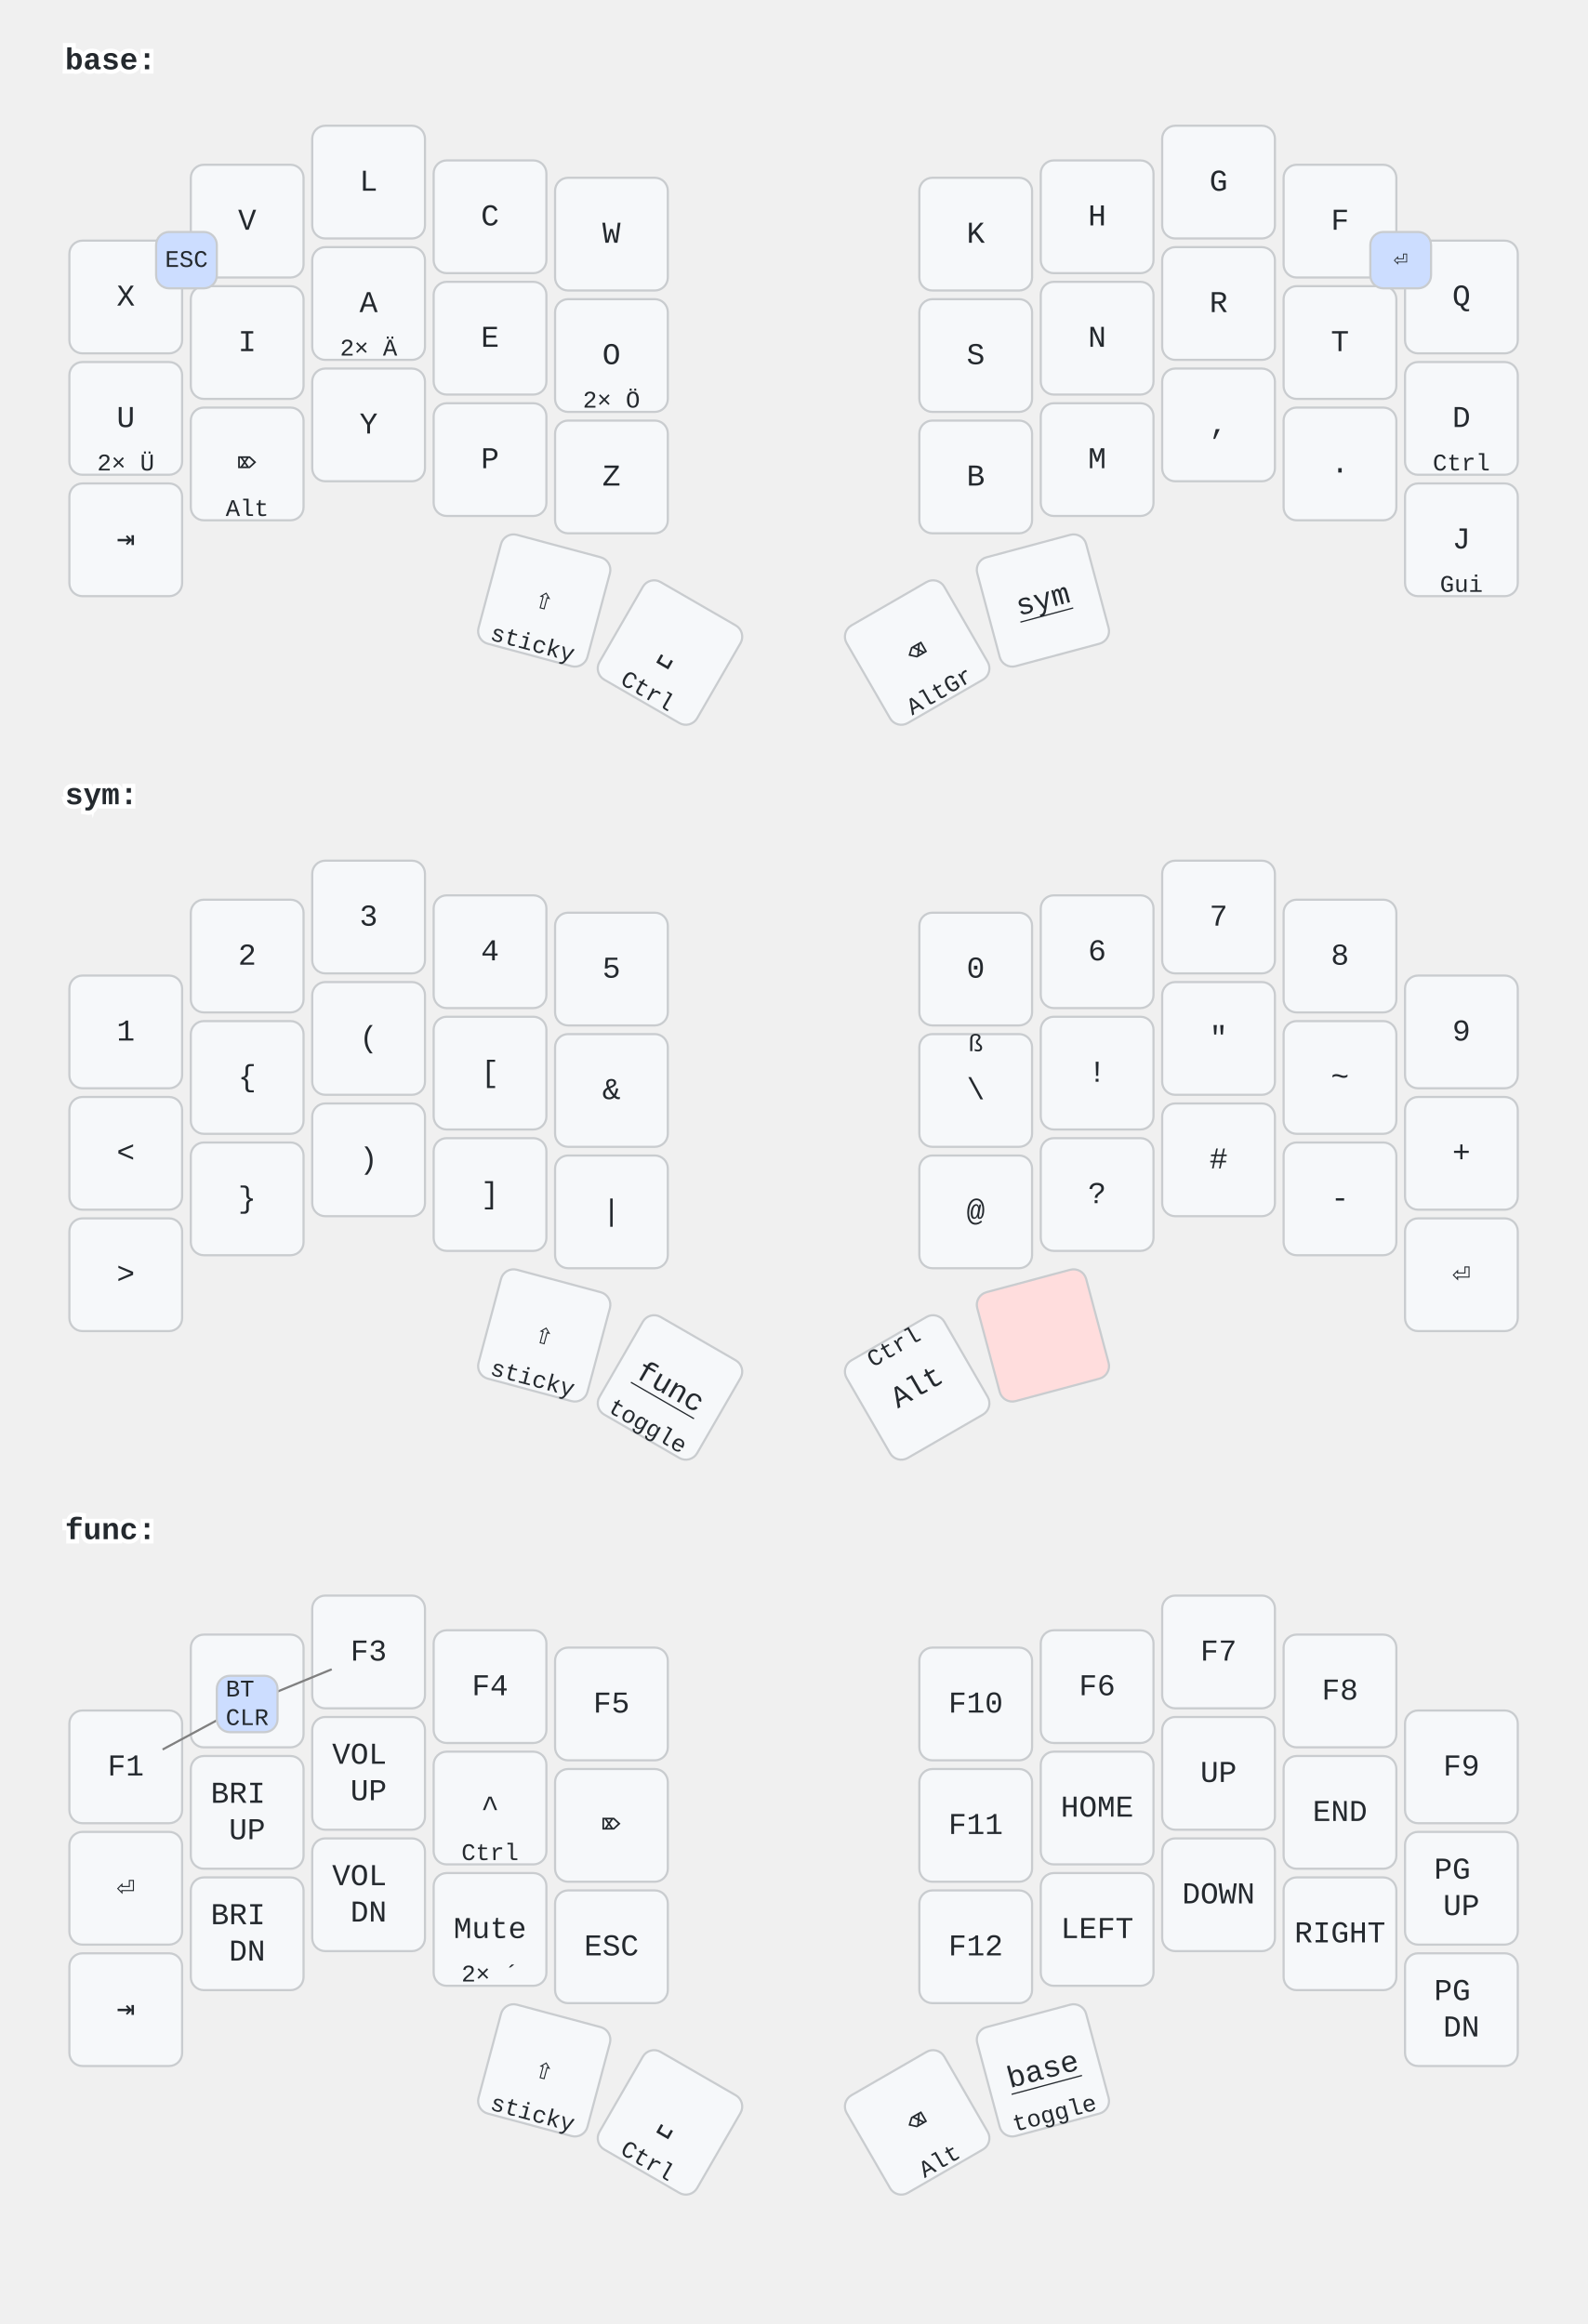
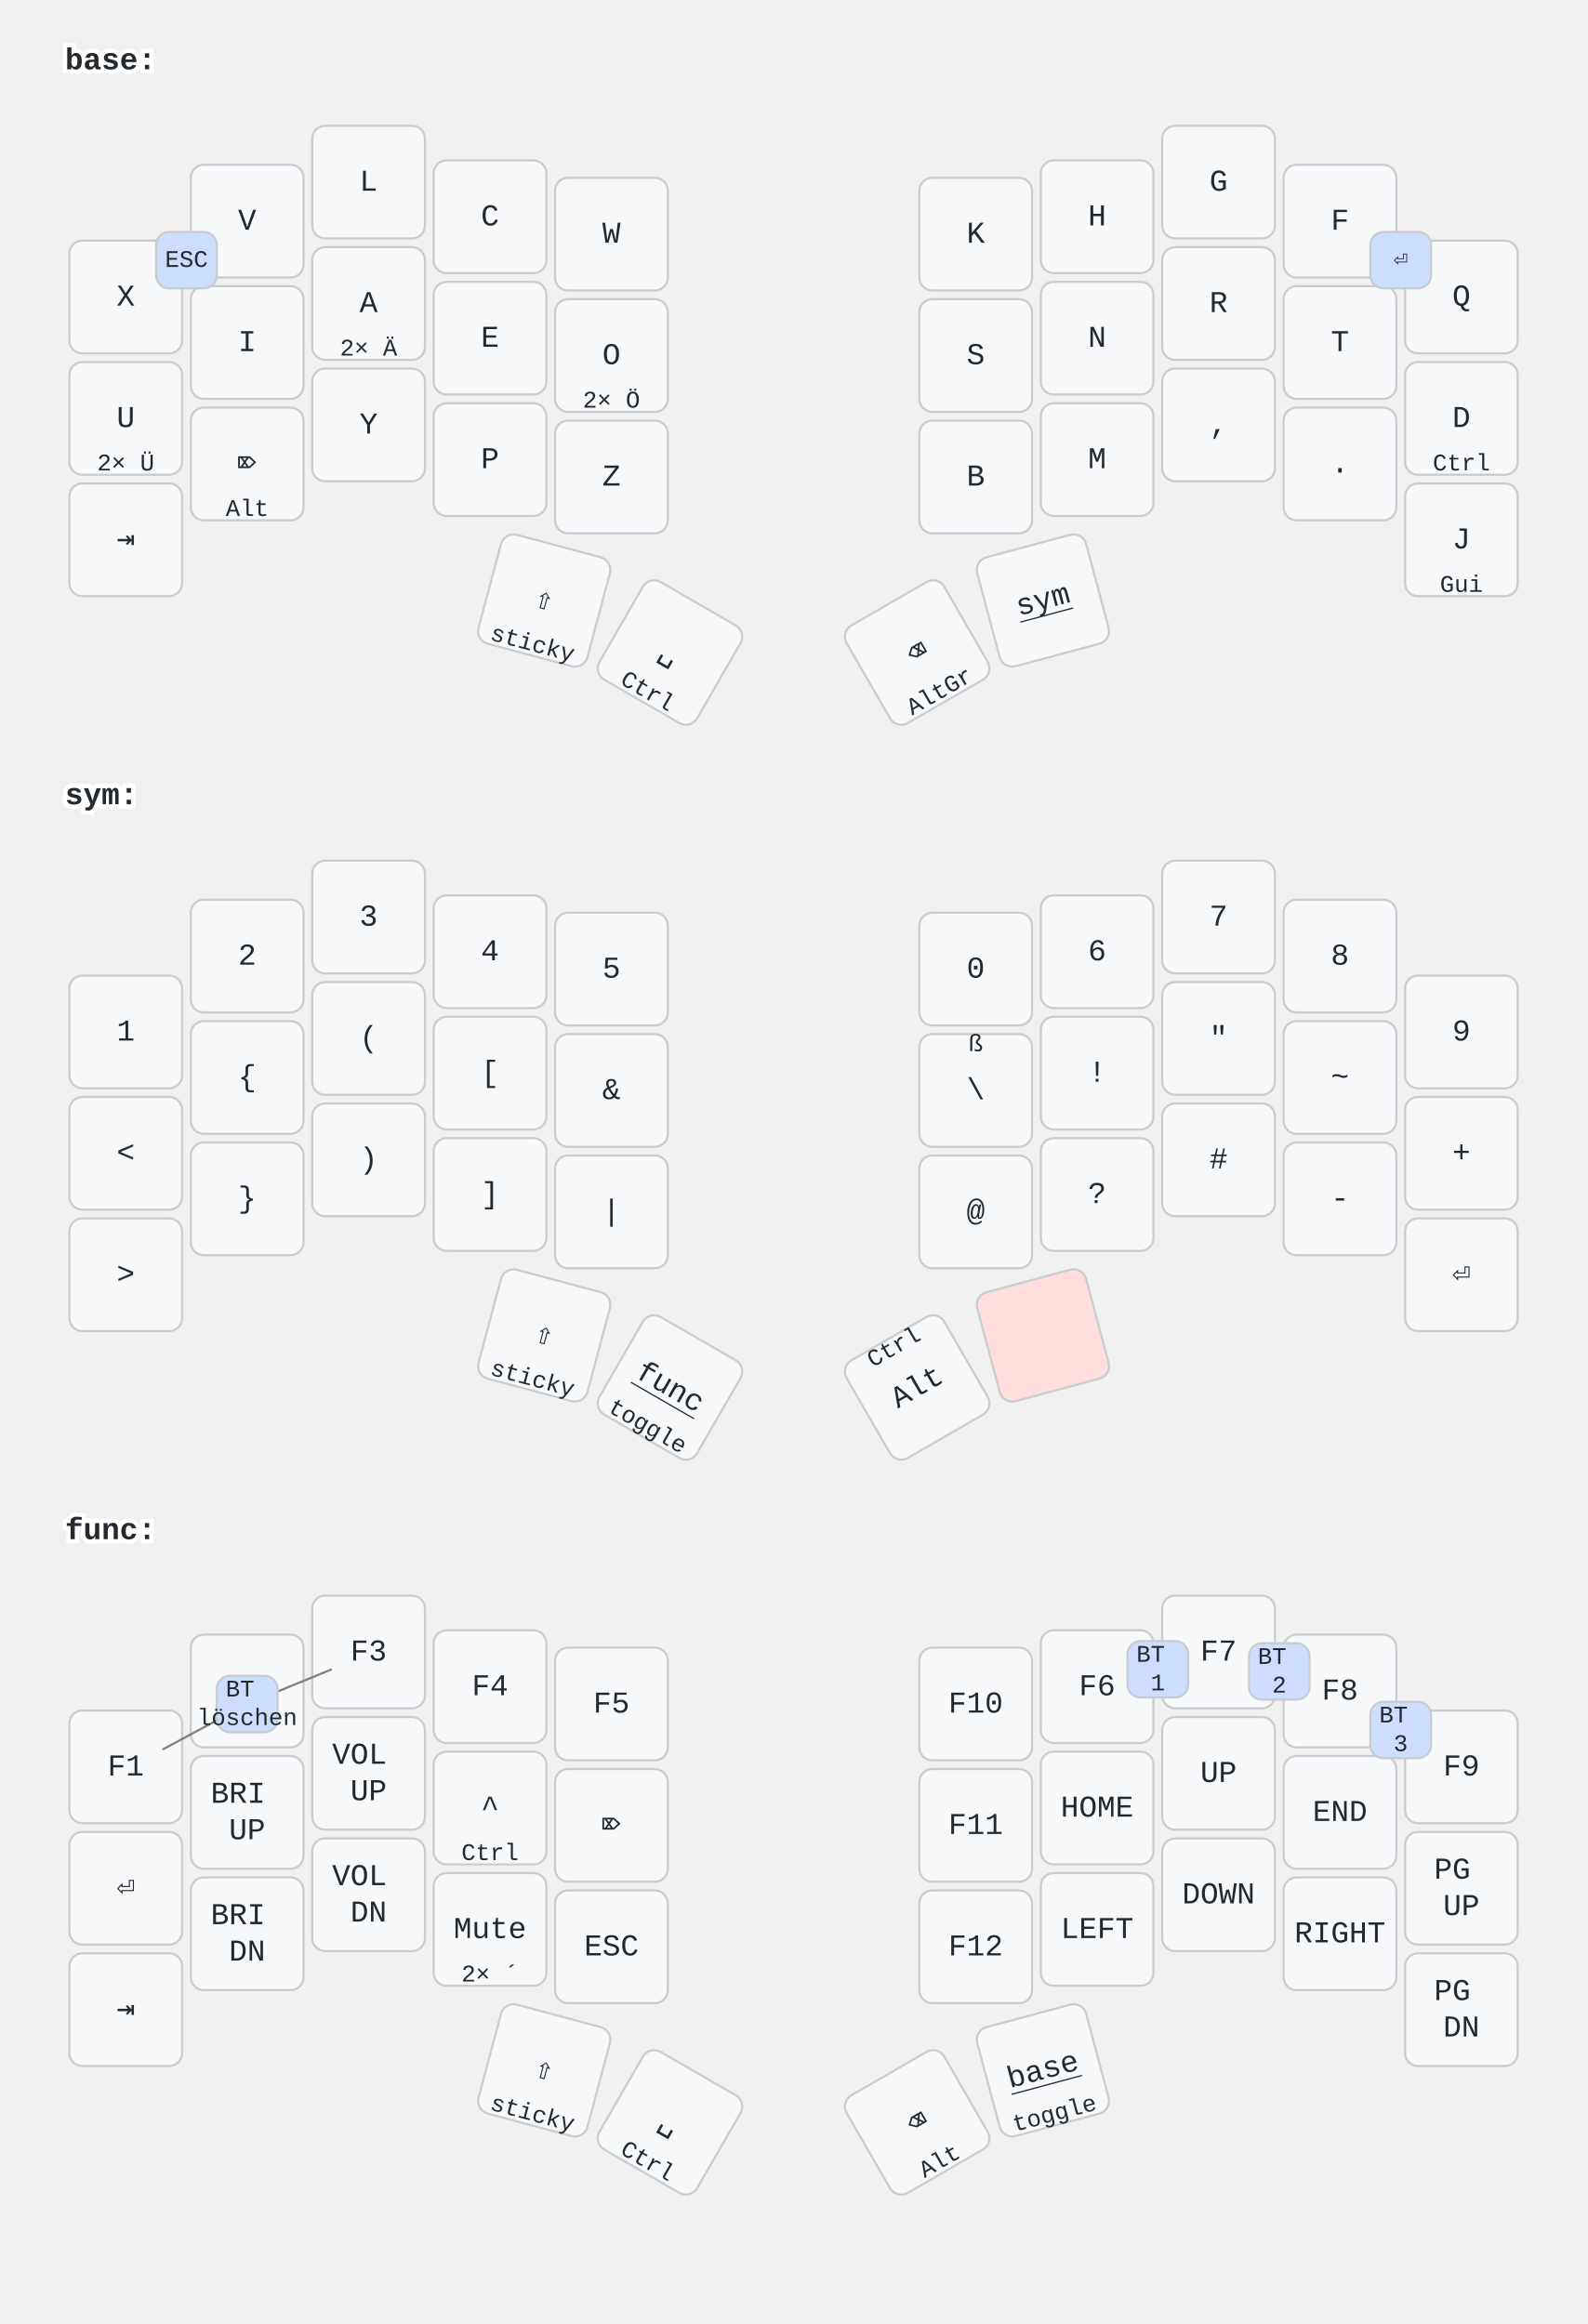
<svg xmlns="http://www.w3.org/2000/svg" width="732" height="1072" viewBox="0 0 732 1072" class="keymap">
  <style>/* inherit to force styles through use tags */
svg path {
    fill: inherit;
}

/* font and background color specifications */
svg.keymap {
    font-family: SFMono-Regular,Consolas,Liberation Mono,Menlo,monospace;
    font-size: 14px;
    font-kerning: normal;
    text-rendering: optimizeLegibility;
    fill: #24292e;
}

/* default key styling */
rect.key {
    fill: #f6f8fa;
}

rect.key, rect.combo {
    stroke: #c9cccf;
    stroke-width: 1;
}

/* default key side styling, only used is draw_key_sides is set */
rect.side {
    filter: brightness(90%);
}

/* color accent for combo boxes */
rect.combo, rect.combo-separate {
    fill: #cdf;
}

/* color accent for held keys */
rect.held, rect.combo.held {
    fill: #fdd;
}

/* color accent for ghost (optional) keys */
rect.ghost, rect.combo.ghost {
    stroke-dasharray: 4, 4;
    stroke-width: 2;
}

text {
    text-anchor: middle;
    dominant-baseline: middle;
}

/* styling for layer labels */
text.label {
    font-weight: bold;
    text-anchor: start;
    stroke: white;
    stroke-width: 4;
    paint-order: stroke;
}

/* styling for optional footer */
text.footer {
    text-anchor: end;
    dominant-baseline: auto;
    stroke: white;
    stroke-width: 4;
    paint-order: stroke;
}

/* styling for combo tap, and key non-tap label text */
text.combo, text.hold, text.shifted, text.left, text.right, text.tl, text.tr, text.bl, text.br {
    font-size: 11px;
}

text.hold, text.bl, text.br {
    text-anchor: middle;
    dominant-baseline: auto;
}

text.shifted, text.tl, text.tr {
    text-anchor: middle;
    dominant-baseline: hanging;
}

text.left, text.tl, text.bl {
    text-anchor: start;
}

text.right, text.tr, text.br {
    text-anchor: end;
}

text.layer-activator {
    text-decoration: underline;
}

/* styling for hold/shifted label text in combo box */
text.combo.hold, text.combo.shifted, text.combo.left, text.combo.right {
    font-size: 8px;
}

/* lighter symbol for transparent keys */
text.trans {
    fill: #7b7e81;
}

/* styling for combo dendrons */
path.combo {
    stroke-width: 1;
    stroke: gray;
    fill: none;
}

/* Start Tabler Icons Cleanup */
/* cannot use height/width with glyphs */
.icon-tabler &gt; path {
    fill: inherit;
    stroke: inherit;
    stroke-width: 2;
}
/* hide tabler's default box */
.icon-tabler &gt; path[stroke="none"][fill="none"] {
    visibility: hidden;
}
/* End Tabler Icons Cleanup */
</style>
  <g transform="translate(30, 0)" class="layer-base">
    <text x="0" y="28" class="label" id="base">base:</text>
    <g transform="translate(0, 56)">
      <g transform="translate(28, 81)" class="key keypos-0">
        <rect rx="6" ry="6" x="-26" y="-26" width="52" height="52" class="key" />
        <text x="0" y="0" class="key tap">X</text>
      </g>
      <g transform="translate(84, 46)" class="key keypos-1">
        <rect rx="6" ry="6" x="-26" y="-26" width="52" height="52" class="key" />
        <text x="0" y="0" class="key tap">V</text>
      </g>
      <g transform="translate(140, 28)" class="key keypos-2">
        <rect rx="6" ry="6" x="-26" y="-26" width="52" height="52" class="key" />
        <text x="0" y="0" class="key tap">L</text>
      </g>
      <g transform="translate(196, 44)" class="key keypos-3">
        <rect rx="6" ry="6" x="-26" y="-26" width="52" height="52" class="key" />
        <text x="0" y="0" class="key tap">C</text>
      </g>
      <g transform="translate(252, 52)" class="key keypos-4">
        <rect rx="6" ry="6" x="-26" y="-26" width="52" height="52" class="key" />
        <text x="0" y="0" class="key tap">W</text>
      </g>
      <g transform="translate(420, 52)" class="key keypos-5">
        <rect rx="6" ry="6" x="-26" y="-26" width="52" height="52" class="key" />
        <text x="0" y="0" class="key tap">K</text>
      </g>
      <g transform="translate(476, 44)" class="key keypos-6">
        <rect rx="6" ry="6" x="-26" y="-26" width="52" height="52" class="key" />
        <text x="0" y="0" class="key tap">H</text>
      </g>
      <g transform="translate(532, 28)" class="key keypos-7">
        <rect rx="6" ry="6" x="-26" y="-26" width="52" height="52" class="key" />
        <text x="0" y="0" class="key tap">G</text>
      </g>
      <g transform="translate(588, 46)" class="key keypos-8">
        <rect rx="6" ry="6" x="-26" y="-26" width="52" height="52" class="key" />
        <text x="0" y="0" class="key tap">F</text>
      </g>
      <g transform="translate(644, 81)" class="key keypos-9">
        <rect rx="6" ry="6" x="-26" y="-26" width="52" height="52" class="key" />
        <text x="0" y="0" class="key tap">Q</text>
      </g>
      <g transform="translate(28, 137)" class="key keypos-10">
        <rect rx="6" ry="6" x="-26" y="-26" width="52" height="52" class="key" />
        <text x="0" y="0" class="key tap">U</text>
        <text x="0" y="24" class="key hold">2× Ü</text>
      </g>
      <g transform="translate(84, 102)" class="key keypos-11">
        <rect rx="6" ry="6" x="-26" y="-26" width="52" height="52" class="key" />
        <text x="0" y="0" class="key tap">I</text>
      </g>
      <g transform="translate(140, 84)" class="key keypos-12">
        <rect rx="6" ry="6" x="-26" y="-26" width="52" height="52" class="key" />
        <text x="0" y="0" class="key tap">A</text>
        <text x="0" y="24" class="key hold">2× Ä</text>
      </g>
      <g transform="translate(196, 100)" class="key keypos-13">
        <rect rx="6" ry="6" x="-26" y="-26" width="52" height="52" class="key" />
        <text x="0" y="0" class="key tap">E</text>
      </g>
      <g transform="translate(252, 108)" class="key keypos-14">
        <rect rx="6" ry="6" x="-26" y="-26" width="52" height="52" class="key" />
        <text x="0" y="0" class="key tap">O</text>
        <text x="0" y="24" class="key hold">2× Ö</text>
      </g>
      <g transform="translate(420, 108)" class="key keypos-15">
        <rect rx="6" ry="6" x="-26" y="-26" width="52" height="52" class="key" />
        <text x="0" y="0" class="key tap">S</text>
      </g>
      <g transform="translate(476, 100)" class="key keypos-16">
        <rect rx="6" ry="6" x="-26" y="-26" width="52" height="52" class="key" />
        <text x="0" y="0" class="key tap">N</text>
      </g>
      <g transform="translate(532, 84)" class="key keypos-17">
        <rect rx="6" ry="6" x="-26" y="-26" width="52" height="52" class="key" />
        <text x="0" y="0" class="key tap">R</text>
      </g>
      <g transform="translate(588, 102)" class="key keypos-18">
        <rect rx="6" ry="6" x="-26" y="-26" width="52" height="52" class="key" />
        <text x="0" y="0" class="key tap">T</text>
      </g>
      <g transform="translate(644, 137)" class="key keypos-19">
        <rect rx="6" ry="6" x="-26" y="-26" width="52" height="52" class="key" />
        <text x="0" y="0" class="key tap">D</text>
        <text x="0" y="24" class="key hold">Ctrl</text>
      </g>
      <g transform="translate(28, 193)" class="key keypos-20">
        <rect rx="6" ry="6" x="-26" y="-26" width="52" height="52" class="key" />
        <text x="0" y="0" class="key tap">⇥</text>
      </g>
      <g transform="translate(84, 158)" class="key keypos-21">
        <rect rx="6" ry="6" x="-26" y="-26" width="52" height="52" class="key" />
        <text x="0" y="0" class="key tap">⌦</text>
        <text x="0" y="24" class="key hold">Alt</text>
      </g>
      <g transform="translate(140, 140)" class="key keypos-22">
        <rect rx="6" ry="6" x="-26" y="-26" width="52" height="52" class="key" />
        <text x="0" y="0" class="key tap">Y</text>
      </g>
      <g transform="translate(196, 156)" class="key keypos-23">
        <rect rx="6" ry="6" x="-26" y="-26" width="52" height="52" class="key" />
        <text x="0" y="0" class="key tap">P</text>
      </g>
      <g transform="translate(252, 164)" class="key keypos-24">
        <rect rx="6" ry="6" x="-26" y="-26" width="52" height="52" class="key" />
        <text x="0" y="0" class="key tap">Z</text>
      </g>
      <g transform="translate(420, 164)" class="key keypos-25">
        <rect rx="6" ry="6" x="-26" y="-26" width="52" height="52" class="key" />
        <text x="0" y="0" class="key tap">B</text>
      </g>
      <g transform="translate(476, 156)" class="key keypos-26">
        <rect rx="6" ry="6" x="-26" y="-26" width="52" height="52" class="key" />
        <text x="0" y="0" class="key tap">M</text>
      </g>
      <g transform="translate(532, 140)" class="key keypos-27">
        <rect rx="6" ry="6" x="-26" y="-26" width="52" height="52" class="key" />
        <text x="0" y="0" class="key tap">,</text>
      </g>
      <g transform="translate(588, 158)" class="key keypos-28">
        <rect rx="6" ry="6" x="-26" y="-26" width="52" height="52" class="key" />
        <text x="0" y="0" class="key tap">.</text>
      </g>
      <g transform="translate(644, 193)" class="key keypos-29">
        <rect rx="6" ry="6" x="-26" y="-26" width="52" height="52" class="key" />
        <text x="0" y="0" class="key tap">J</text>
        <text x="0" y="24" class="key hold">Gui</text>
      </g>
      <g transform="translate(221, 221) rotate(15.0)" class="key keypos-30">
        <rect rx="6" ry="6" x="-26" y="-26" width="52" height="52" class="key" />
        <text x="0" y="0" class="key tap">⇧</text>
        <text x="0" y="24" class="key hold">sticky</text>
      </g>
      <g transform="translate(279, 245) rotate(30.0)" class="key keypos-31">
        <rect rx="6" ry="6" x="-26" y="-26" width="52" height="52" class="key" />
        <text x="0" y="0" class="key tap">␣</text>
        <text x="0" y="24" class="key hold">Ctrl</text>
      </g>
      <g transform="translate(393, 245) rotate(-30.0)" class="key keypos-32">
        <rect rx="6" ry="6" x="-26" y="-26" width="52" height="52" class="key" />
        <text x="0" y="0" class="key tap">⌫</text>
        <text x="0" y="24" class="key hold">AltGr</text>
      </g>
      <g transform="translate(451, 221) rotate(-15.0)" class="key keypos-33">
        <rect rx="6" ry="6" x="-26" y="-26" width="52" height="52" class="key" />
        <a href="#sym">
          <text x="0" y="0" class="key tap layer-activator">sym</text>
        </a>
      </g>
      <g class="combo combopos-0">
        <rect rx="6" ry="6" x="42" y="51" width="28" height="26" class="combo" />
        <text x="56" y="64" class="combo tap">ESC</text>
      </g>
      <g class="combo combopos-1">
        <rect rx="6" ry="6" x="602" y="51" width="28" height="26" class="combo" />
        <text x="616" y="64" class="combo tap">⏎</text>
      </g>
    </g>
  </g>
  <g transform="translate(30, 339)" class="layer-sym">
    <text x="0" y="28" class="label" id="sym">sym:</text>
    <g transform="translate(0, 56)">
      <g transform="translate(28, 81)" class="key keypos-0">
        <rect rx="6" ry="6" x="-26" y="-26" width="52" height="52" class="key" />
        <text x="0" y="0" class="key tap">1</text>
      </g>
      <g transform="translate(84, 46)" class="key keypos-1">
        <rect rx="6" ry="6" x="-26" y="-26" width="52" height="52" class="key" />
        <text x="0" y="0" class="key tap">2</text>
      </g>
      <g transform="translate(140, 28)" class="key keypos-2">
        <rect rx="6" ry="6" x="-26" y="-26" width="52" height="52" class="key" />
        <text x="0" y="0" class="key tap">3</text>
      </g>
      <g transform="translate(196, 44)" class="key keypos-3">
        <rect rx="6" ry="6" x="-26" y="-26" width="52" height="52" class="key" />
        <text x="0" y="0" class="key tap">4</text>
      </g>
      <g transform="translate(252, 52)" class="key keypos-4">
        <rect rx="6" ry="6" x="-26" y="-26" width="52" height="52" class="key" />
        <text x="0" y="0" class="key tap">5</text>
      </g>
      <g transform="translate(420, 52)" class="key keypos-5">
        <rect rx="6" ry="6" x="-26" y="-26" width="52" height="52" class="key" />
        <text x="0" y="0" class="key tap">0</text>
      </g>
      <g transform="translate(476, 44)" class="key keypos-6">
        <rect rx="6" ry="6" x="-26" y="-26" width="52" height="52" class="key" />
        <text x="0" y="0" class="key tap">6</text>
      </g>
      <g transform="translate(532, 28)" class="key keypos-7">
        <rect rx="6" ry="6" x="-26" y="-26" width="52" height="52" class="key" />
        <text x="0" y="0" class="key tap">7</text>
      </g>
      <g transform="translate(588, 46)" class="key keypos-8">
        <rect rx="6" ry="6" x="-26" y="-26" width="52" height="52" class="key" />
        <text x="0" y="0" class="key tap">8</text>
      </g>
      <g transform="translate(644, 81)" class="key keypos-9">
        <rect rx="6" ry="6" x="-26" y="-26" width="52" height="52" class="key" />
        <text x="0" y="0" class="key tap">9</text>
      </g>
      <g transform="translate(28, 137)" class="key keypos-10">
        <rect rx="6" ry="6" x="-26" y="-26" width="52" height="52" class="key" />
        <text x="0" y="0" class="key tap">&lt;</text>
      </g>
      <g transform="translate(84, 102)" class="key keypos-11">
        <rect rx="6" ry="6" x="-26" y="-26" width="52" height="52" class="key" />
        <text x="0" y="0" class="key tap">{</text>
      </g>
      <g transform="translate(140, 84)" class="key keypos-12">
        <rect rx="6" ry="6" x="-26" y="-26" width="52" height="52" class="key" />
        <text x="0" y="0" class="key tap">(</text>
      </g>
      <g transform="translate(196, 100)" class="key keypos-13">
        <rect rx="6" ry="6" x="-26" y="-26" width="52" height="52" class="key" />
        <text x="0" y="0" class="key tap">[</text>
      </g>
      <g transform="translate(252, 108)" class="key keypos-14">
        <rect rx="6" ry="6" x="-26" y="-26" width="52" height="52" class="key" />
        <text x="0" y="0" class="key tap">&amp;</text>
      </g>
      <g transform="translate(420, 108)" class="key keypos-15">
        <rect rx="6" ry="6" x="-26" y="-26" width="52" height="52" class="key" />
        <text x="0" y="0" class="key tap">\</text>
        <text x="0" y="-24" class="key shifted">ß</text>
      </g>
      <g transform="translate(476, 100)" class="key keypos-16">
        <rect rx="6" ry="6" x="-26" y="-26" width="52" height="52" class="key" />
        <text x="0" y="0" class="key tap">!</text>
      </g>
      <g transform="translate(532, 84)" class="key keypos-17">
        <rect rx="6" ry="6" x="-26" y="-26" width="52" height="52" class="key" />
        <text x="0" y="0" class="key tap">"</text>
      </g>
      <g transform="translate(588, 102)" class="key keypos-18">
        <rect rx="6" ry="6" x="-26" y="-26" width="52" height="52" class="key" />
        <text x="0" y="0" class="key tap">~</text>
      </g>
      <g transform="translate(644, 137)" class="key keypos-19">
        <rect rx="6" ry="6" x="-26" y="-26" width="52" height="52" class="key" />
        <text x="0" y="0" class="key tap">+</text>
      </g>
      <g transform="translate(28, 193)" class="key keypos-20">
        <rect rx="6" ry="6" x="-26" y="-26" width="52" height="52" class="key" />
        <text x="0" y="0" class="key tap">&gt;</text>
      </g>
      <g transform="translate(84, 158)" class="key keypos-21">
        <rect rx="6" ry="6" x="-26" y="-26" width="52" height="52" class="key" />
        <text x="0" y="0" class="key tap">}</text>
      </g>
      <g transform="translate(140, 140)" class="key keypos-22">
        <rect rx="6" ry="6" x="-26" y="-26" width="52" height="52" class="key" />
        <text x="0" y="0" class="key tap">)</text>
      </g>
      <g transform="translate(196, 156)" class="key keypos-23">
        <rect rx="6" ry="6" x="-26" y="-26" width="52" height="52" class="key" />
        <text x="0" y="0" class="key tap">]</text>
      </g>
      <g transform="translate(252, 164)" class="key keypos-24">
        <rect rx="6" ry="6" x="-26" y="-26" width="52" height="52" class="key" />
        <text x="0" y="0" class="key tap">|</text>
      </g>
      <g transform="translate(420, 164)" class="key keypos-25">
        <rect rx="6" ry="6" x="-26" y="-26" width="52" height="52" class="key" />
        <text x="0" y="0" class="key tap">@</text>
      </g>
      <g transform="translate(476, 156)" class="key keypos-26">
        <rect rx="6" ry="6" x="-26" y="-26" width="52" height="52" class="key" />
        <text x="0" y="0" class="key tap">?</text>
      </g>
      <g transform="translate(532, 140)" class="key keypos-27">
        <rect rx="6" ry="6" x="-26" y="-26" width="52" height="52" class="key" />
        <text x="0" y="0" class="key tap">#</text>
      </g>
      <g transform="translate(588, 158)" class="key keypos-28">
        <rect rx="6" ry="6" x="-26" y="-26" width="52" height="52" class="key" />
        <text x="0" y="0" class="key tap">-</text>
      </g>
      <g transform="translate(644, 193)" class="key keypos-29">
        <rect rx="6" ry="6" x="-26" y="-26" width="52" height="52" class="key" />
        <text x="0" y="0" class="key tap">⏎</text>
      </g>
      <g transform="translate(221, 221) rotate(15.0)" class="key keypos-30">
        <rect rx="6" ry="6" x="-26" y="-26" width="52" height="52" class="key" />
        <text x="0" y="0" class="key tap">⇧</text>
        <text x="0" y="24" class="key hold">sticky</text>
      </g>
      <g transform="translate(279, 245) rotate(30.0)" class="key keypos-31">
        <rect rx="6" ry="6" x="-26" y="-26" width="52" height="52" class="key" />
        <a href="#func">
          <text x="0" y="0" class="key tap layer-activator">func</text>
        </a>
        <text x="0" y="24" class="key hold">toggle</text>
      </g>
      <g transform="translate(393, 245) rotate(-30.0)" class="key keypos-32">
        <rect rx="6" ry="6" x="-26" y="-26" width="52" height="52" class="key" />
        <text x="0" y="0" class="key tap">Alt</text>
        <text x="0" y="-24" class="key shifted">Ctrl</text>
      </g>
      <g transform="translate(451, 221) rotate(-15.0)" class="key held keypos-33">
        <rect rx="6" ry="6" x="-26" y="-26" width="52" height="52" class="key held" />
      </g>
    </g>
  </g>
  <g transform="translate(30, 678)" class="layer-func">
    <text x="0" y="28" class="label" id="func">func:</text>
    <g transform="translate(0, 56)">
      <g transform="translate(28, 81)" class="key keypos-0">
        <rect rx="6" ry="6" x="-26" y="-26" width="52" height="52" class="key" />
        <text x="0" y="0" class="key tap">F1</text>
      </g>
      <g transform="translate(84, 46)" class="key keypos-1">
        <rect rx="6" ry="6" x="-26" y="-26" width="52" height="52" class="key" />
        <text x="0" y="0" class="key tap">F2</text>
      </g>
      <g transform="translate(140, 28)" class="key keypos-2">
        <rect rx="6" ry="6" x="-26" y="-26" width="52" height="52" class="key" />
        <text x="0" y="0" class="key tap">F3</text>
      </g>
      <g transform="translate(196, 44)" class="key keypos-3">
        <rect rx="6" ry="6" x="-26" y="-26" width="52" height="52" class="key" />
        <text x="0" y="0" class="key tap">F4</text>
      </g>
      <g transform="translate(252, 52)" class="key keypos-4">
        <rect rx="6" ry="6" x="-26" y="-26" width="52" height="52" class="key" />
        <text x="0" y="0" class="key tap">F5</text>
      </g>
      <g transform="translate(420, 52)" class="key keypos-5">
        <rect rx="6" ry="6" x="-26" y="-26" width="52" height="52" class="key" />
        <text x="0" y="0" class="key tap">F10</text>
      </g>
      <g transform="translate(476, 44)" class="key keypos-6">
        <rect rx="6" ry="6" x="-26" y="-26" width="52" height="52" class="key" />
        <text x="0" y="0" class="key tap">F6</text>
      </g>
      <g transform="translate(532, 28)" class="key keypos-7">
        <rect rx="6" ry="6" x="-26" y="-26" width="52" height="52" class="key" />
        <text x="0" y="0" class="key tap">F7</text>
      </g>
      <g transform="translate(588, 46)" class="key keypos-8">
        <rect rx="6" ry="6" x="-26" y="-26" width="52" height="52" class="key" />
        <text x="0" y="0" class="key tap">F8</text>
      </g>
      <g transform="translate(644, 81)" class="key keypos-9">
        <rect rx="6" ry="6" x="-26" y="-26" width="52" height="52" class="key" />
        <text x="0" y="0" class="key tap">F9</text>
      </g>
      <g transform="translate(28, 137)" class="key keypos-10">
        <rect rx="6" ry="6" x="-26" y="-26" width="52" height="52" class="key" />
        <text x="0" y="0" class="key tap">⏎</text>
      </g>
      <g transform="translate(84, 102)" class="key keypos-11">
        <rect rx="6" ry="6" x="-26" y="-26" width="52" height="52" class="key" />
        <text x="0" y="0" class="key tap">
          <tspan x="0" dy="-0.6em">BRI</tspan>
          <tspan x="0" dy="1.2em">UP</tspan>
        </text>
      </g>
      <g transform="translate(140, 84)" class="key keypos-12">
        <rect rx="6" ry="6" x="-26" y="-26" width="52" height="52" class="key" />
        <text x="0" y="0" class="key tap">
          <tspan x="0" dy="-0.6em">VOL</tspan>
          <tspan x="0" dy="1.2em">UP</tspan>
        </text>
      </g>
      <g transform="translate(196, 100)" class="key keypos-13">
        <rect rx="6" ry="6" x="-26" y="-26" width="52" height="52" class="key" />
        <text x="0" y="0" class="key tap">^</text>
        <text x="0" y="24" class="key hold">Ctrl</text>
      </g>
      <g transform="translate(252, 108)" class="key keypos-14">
        <rect rx="6" ry="6" x="-26" y="-26" width="52" height="52" class="key" />
        <text x="0" y="0" class="key tap">⌦</text>
      </g>
      <g transform="translate(420, 108)" class="key keypos-15">
        <rect rx="6" ry="6" x="-26" y="-26" width="52" height="52" class="key" />
        <text x="0" y="0" class="key tap">F11</text>
      </g>
      <g transform="translate(476, 100)" class="key keypos-16">
        <rect rx="6" ry="6" x="-26" y="-26" width="52" height="52" class="key" />
        <text x="0" y="0" class="key tap">HOME</text>
      </g>
      <g transform="translate(532, 84)" class="key keypos-17">
        <rect rx="6" ry="6" x="-26" y="-26" width="52" height="52" class="key" />
        <text x="0" y="0" class="key tap">UP</text>
      </g>
      <g transform="translate(588, 102)" class="key keypos-18">
        <rect rx="6" ry="6" x="-26" y="-26" width="52" height="52" class="key" />
        <text x="0" y="0" class="key tap">END</text>
      </g>
      <g transform="translate(644, 137)" class="key keypos-19">
        <rect rx="6" ry="6" x="-26" y="-26" width="52" height="52" class="key" />
        <text x="0" y="0" class="key tap">
          <tspan x="0" dy="-0.6em">PG</tspan>
          <tspan x="0" dy="1.2em">UP</tspan>
        </text>
      </g>
      <g transform="translate(28, 193)" class="key keypos-20">
        <rect rx="6" ry="6" x="-26" y="-26" width="52" height="52" class="key" />
        <text x="0" y="0" class="key tap">⇥</text>
      </g>
      <g transform="translate(84, 158)" class="key keypos-21">
        <rect rx="6" ry="6" x="-26" y="-26" width="52" height="52" class="key" />
        <text x="0" y="0" class="key tap">
          <tspan x="0" dy="-0.6em">BRI</tspan>
          <tspan x="0" dy="1.2em">DN</tspan>
        </text>
      </g>
      <g transform="translate(140, 140)" class="key keypos-22">
        <rect rx="6" ry="6" x="-26" y="-26" width="52" height="52" class="key" />
        <text x="0" y="0" class="key tap">
          <tspan x="0" dy="-0.6em">VOL</tspan>
          <tspan x="0" dy="1.2em">DN</tspan>
        </text>
      </g>
      <g transform="translate(196, 156)" class="key keypos-23">
        <rect rx="6" ry="6" x="-26" y="-26" width="52" height="52" class="key" />
        <text x="0" y="0" class="key tap">Mute</text>
        <text x="0" y="24" class="key hold">2× ´</text>
      </g>
      <g transform="translate(252, 164)" class="key keypos-24">
        <rect rx="6" ry="6" x="-26" y="-26" width="52" height="52" class="key" />
        <text x="0" y="0" class="key tap">ESC</text>
      </g>
      <g transform="translate(420, 164)" class="key keypos-25">
        <rect rx="6" ry="6" x="-26" y="-26" width="52" height="52" class="key" />
        <text x="0" y="0" class="key tap">F12</text>
      </g>
      <g transform="translate(476, 156)" class="key keypos-26">
        <rect rx="6" ry="6" x="-26" y="-26" width="52" height="52" class="key" />
        <text x="0" y="0" class="key tap">LEFT</text>
      </g>
      <g transform="translate(532, 140)" class="key keypos-27">
        <rect rx="6" ry="6" x="-26" y="-26" width="52" height="52" class="key" />
        <text x="0" y="0" class="key tap">DOWN</text>
      </g>
      <g transform="translate(588, 158)" class="key keypos-28">
        <rect rx="6" ry="6" x="-26" y="-26" width="52" height="52" class="key" />
        <text x="0" y="0" class="key tap">RIGHT</text>
      </g>
      <g transform="translate(644, 193)" class="key keypos-29">
        <rect rx="6" ry="6" x="-26" y="-26" width="52" height="52" class="key" />
        <text x="0" y="0" class="key tap">
          <tspan x="0" dy="-0.6em">PG</tspan>
          <tspan x="0" dy="1.2em">DN</tspan>
        </text>
      </g>
      <g transform="translate(221, 221) rotate(15.0)" class="key keypos-30">
        <rect rx="6" ry="6" x="-26" y="-26" width="52" height="52" class="key" />
        <text x="0" y="0" class="key tap">⇧</text>
        <text x="0" y="24" class="key hold">sticky</text>
      </g>
      <g transform="translate(279, 245) rotate(30.0)" class="key keypos-31">
        <rect rx="6" ry="6" x="-26" y="-26" width="52" height="52" class="key" />
        <text x="0" y="0" class="key tap">␣</text>
        <text x="0" y="24" class="key hold">Ctrl</text>
      </g>
      <g transform="translate(393, 245) rotate(-30.0)" class="key keypos-32">
        <rect rx="6" ry="6" x="-26" y="-26" width="52" height="52" class="key" />
        <text x="0" y="0" class="key tap">⌫</text>
        <text x="0" y="24" class="key hold">Alt</text>
      </g>
      <g transform="translate(451, 221) rotate(-15.0)" class="key keypos-33">
        <rect rx="6" ry="6" x="-26" y="-26" width="52" height="52" class="key" />
        <a href="#base">
          <text x="0" y="0" class="key tap layer-activator">base</text>
        </a>
        <text x="0" y="24" class="key hold">toggle</text>
      </g>
      <g class="combo combopos-0">
        <path d="M84,52 l-39,21" class="combo" />
        <path d="M84,52 l39,-16" class="combo" />
        <rect rx="6" ry="6" x="70" y="39" width="28" height="26" class="combo" />
        <text x="84" y="52" class="combo tap">
          <tspan x="84" dy="-0.6em">BT</tspan>
-           <tspan x="84" dy="1.2em">CLR</tspan>
+           <tspan x="84" dy="1.2em">löschen</tspan>
+         </text>
+       </g>
+       <g class="combo combopos-1">
+         <rect rx="6" ry="6" x="490" y="23" width="28" height="26" class="combo" />
+         <text x="504" y="36" class="combo tap">
+           <tspan x="504" dy="-0.6em">BT</tspan>
+           <tspan x="504" dy="1.2em">1</tspan>
+         </text>
+       </g>
+       <g class="combo combopos-2">
+         <rect rx="6" ry="6" x="546" y="24" width="28" height="26" class="combo" />
+         <text x="560" y="37" class="combo tap">
+           <tspan x="560" dy="-0.6em">BT</tspan>
+           <tspan x="560" dy="1.2em">2</tspan>
+         </text>
+       </g>
+       <g class="combo combopos-3">
+         <rect rx="6" ry="6" x="602" y="51" width="28" height="26" class="combo" />
+         <text x="616" y="64" class="combo tap">
+           <tspan x="616" dy="-0.6em">BT</tspan>
+           <tspan x="616" dy="1.2em">3</tspan>
        </text>
      </g>
    </g>
  </g>
</svg>
